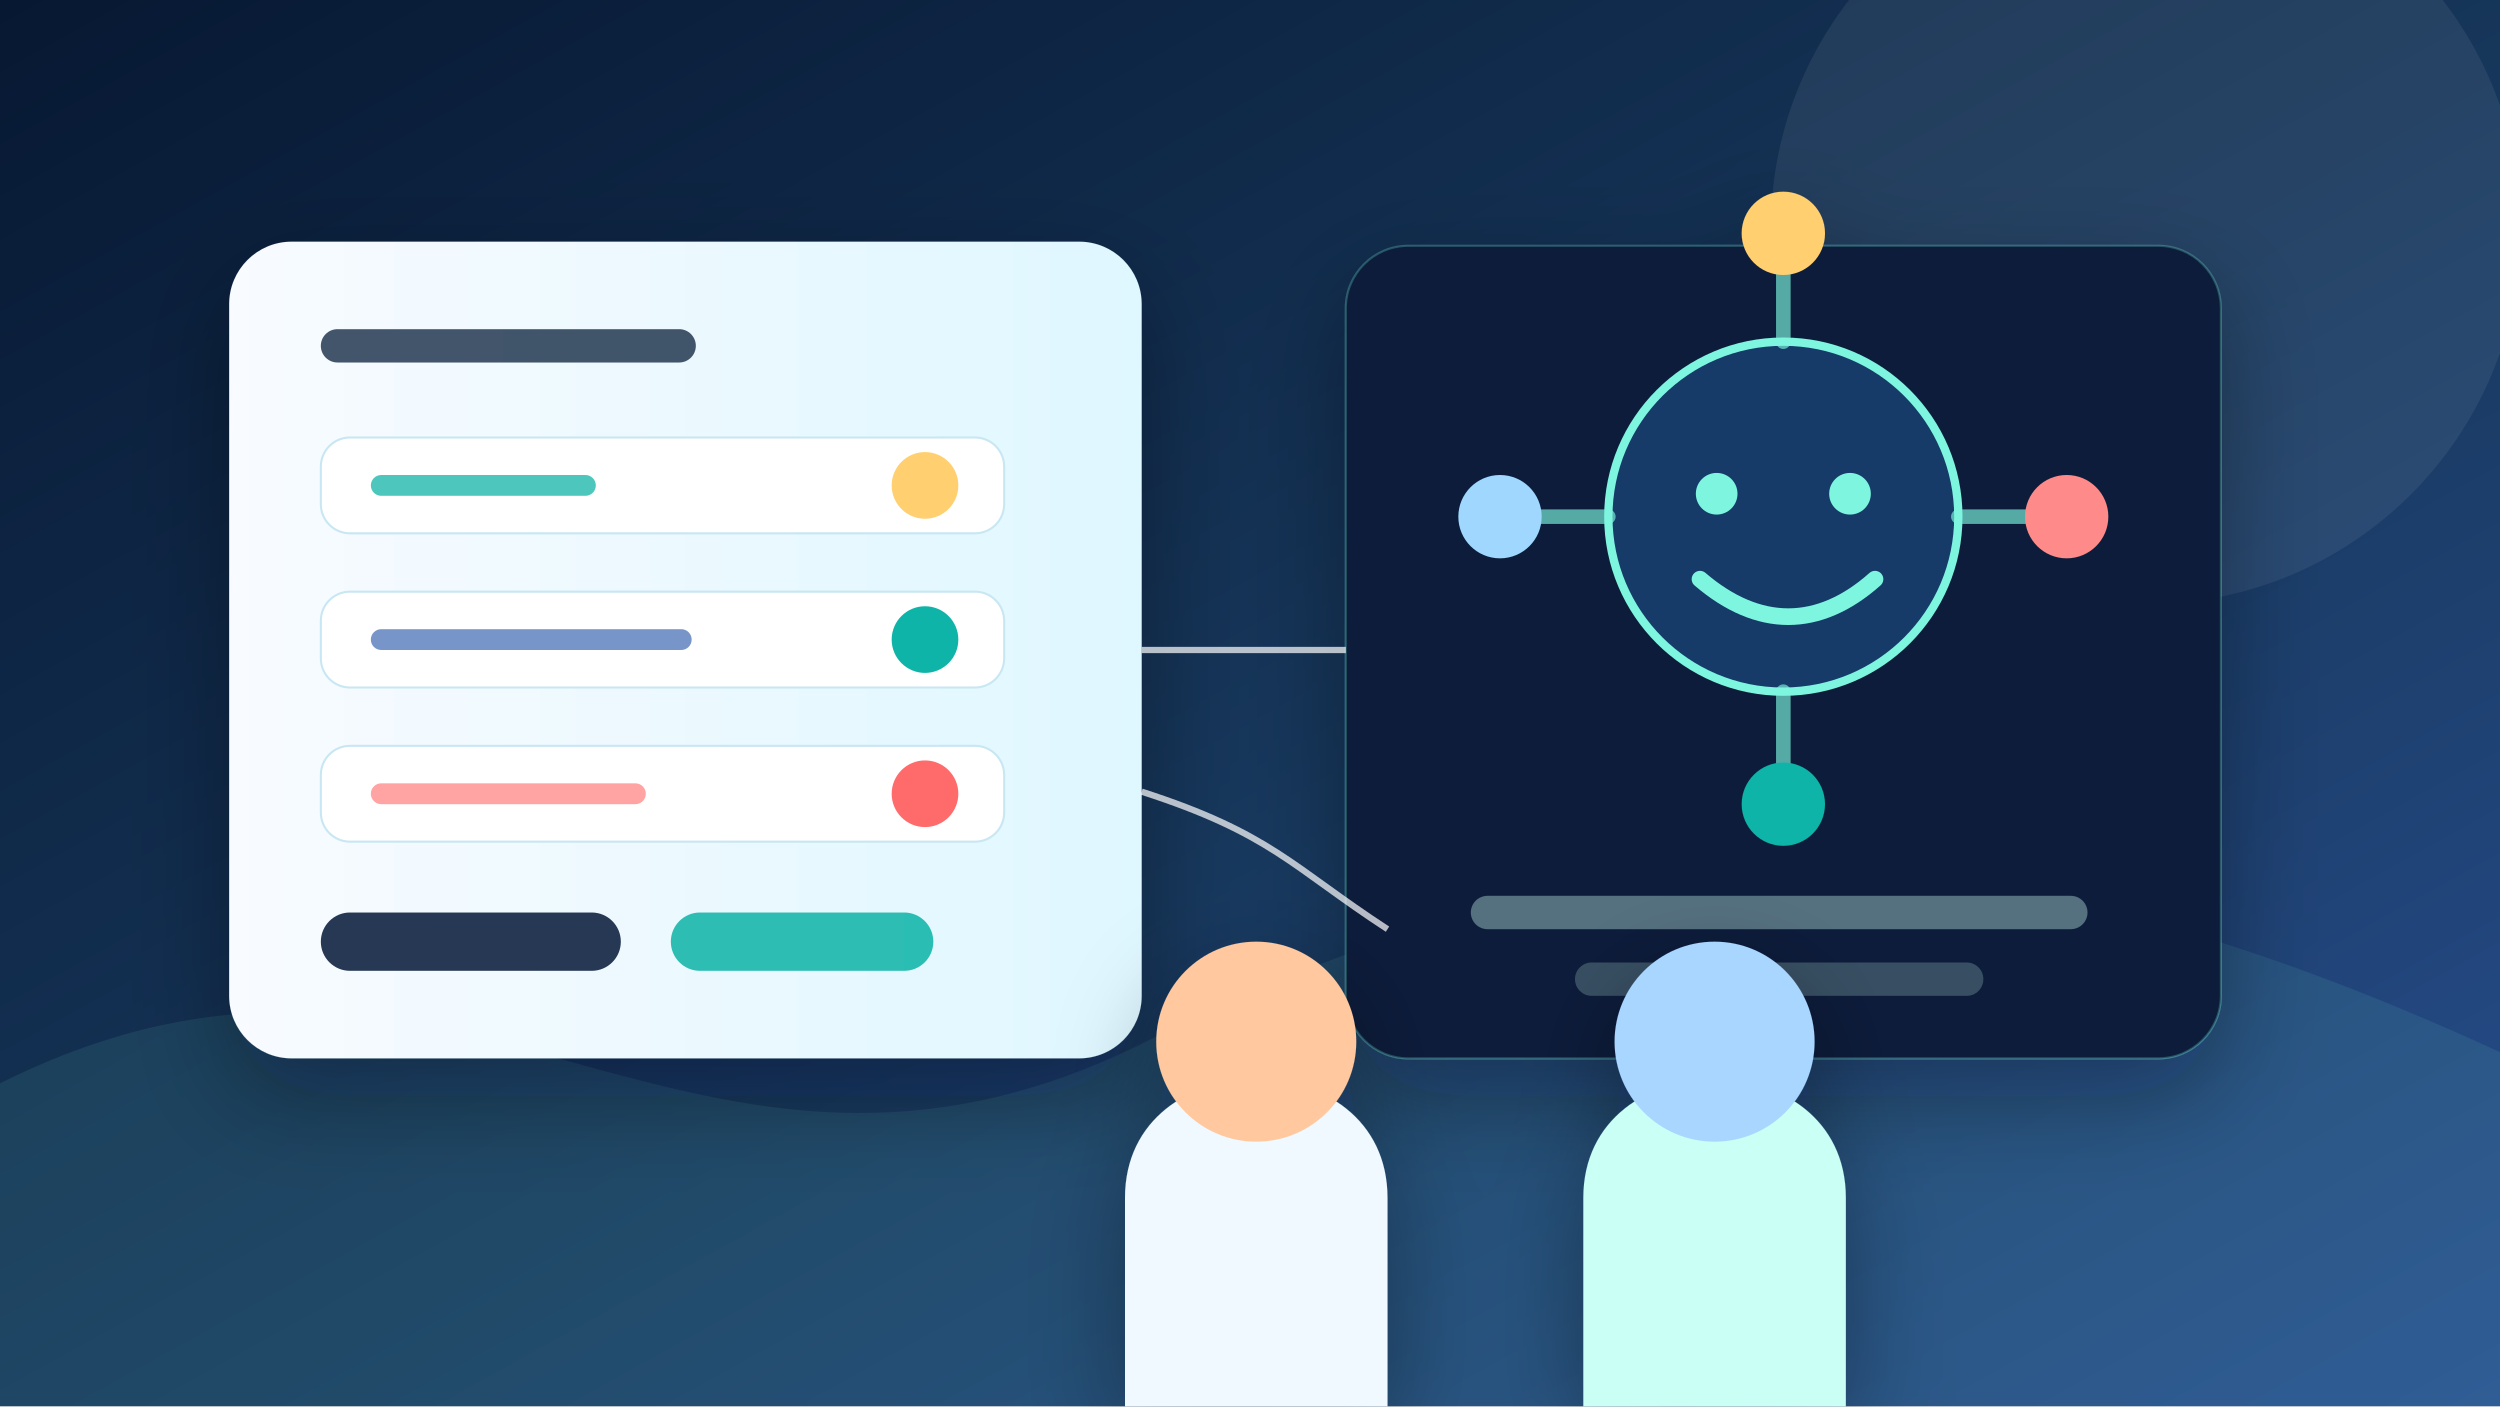
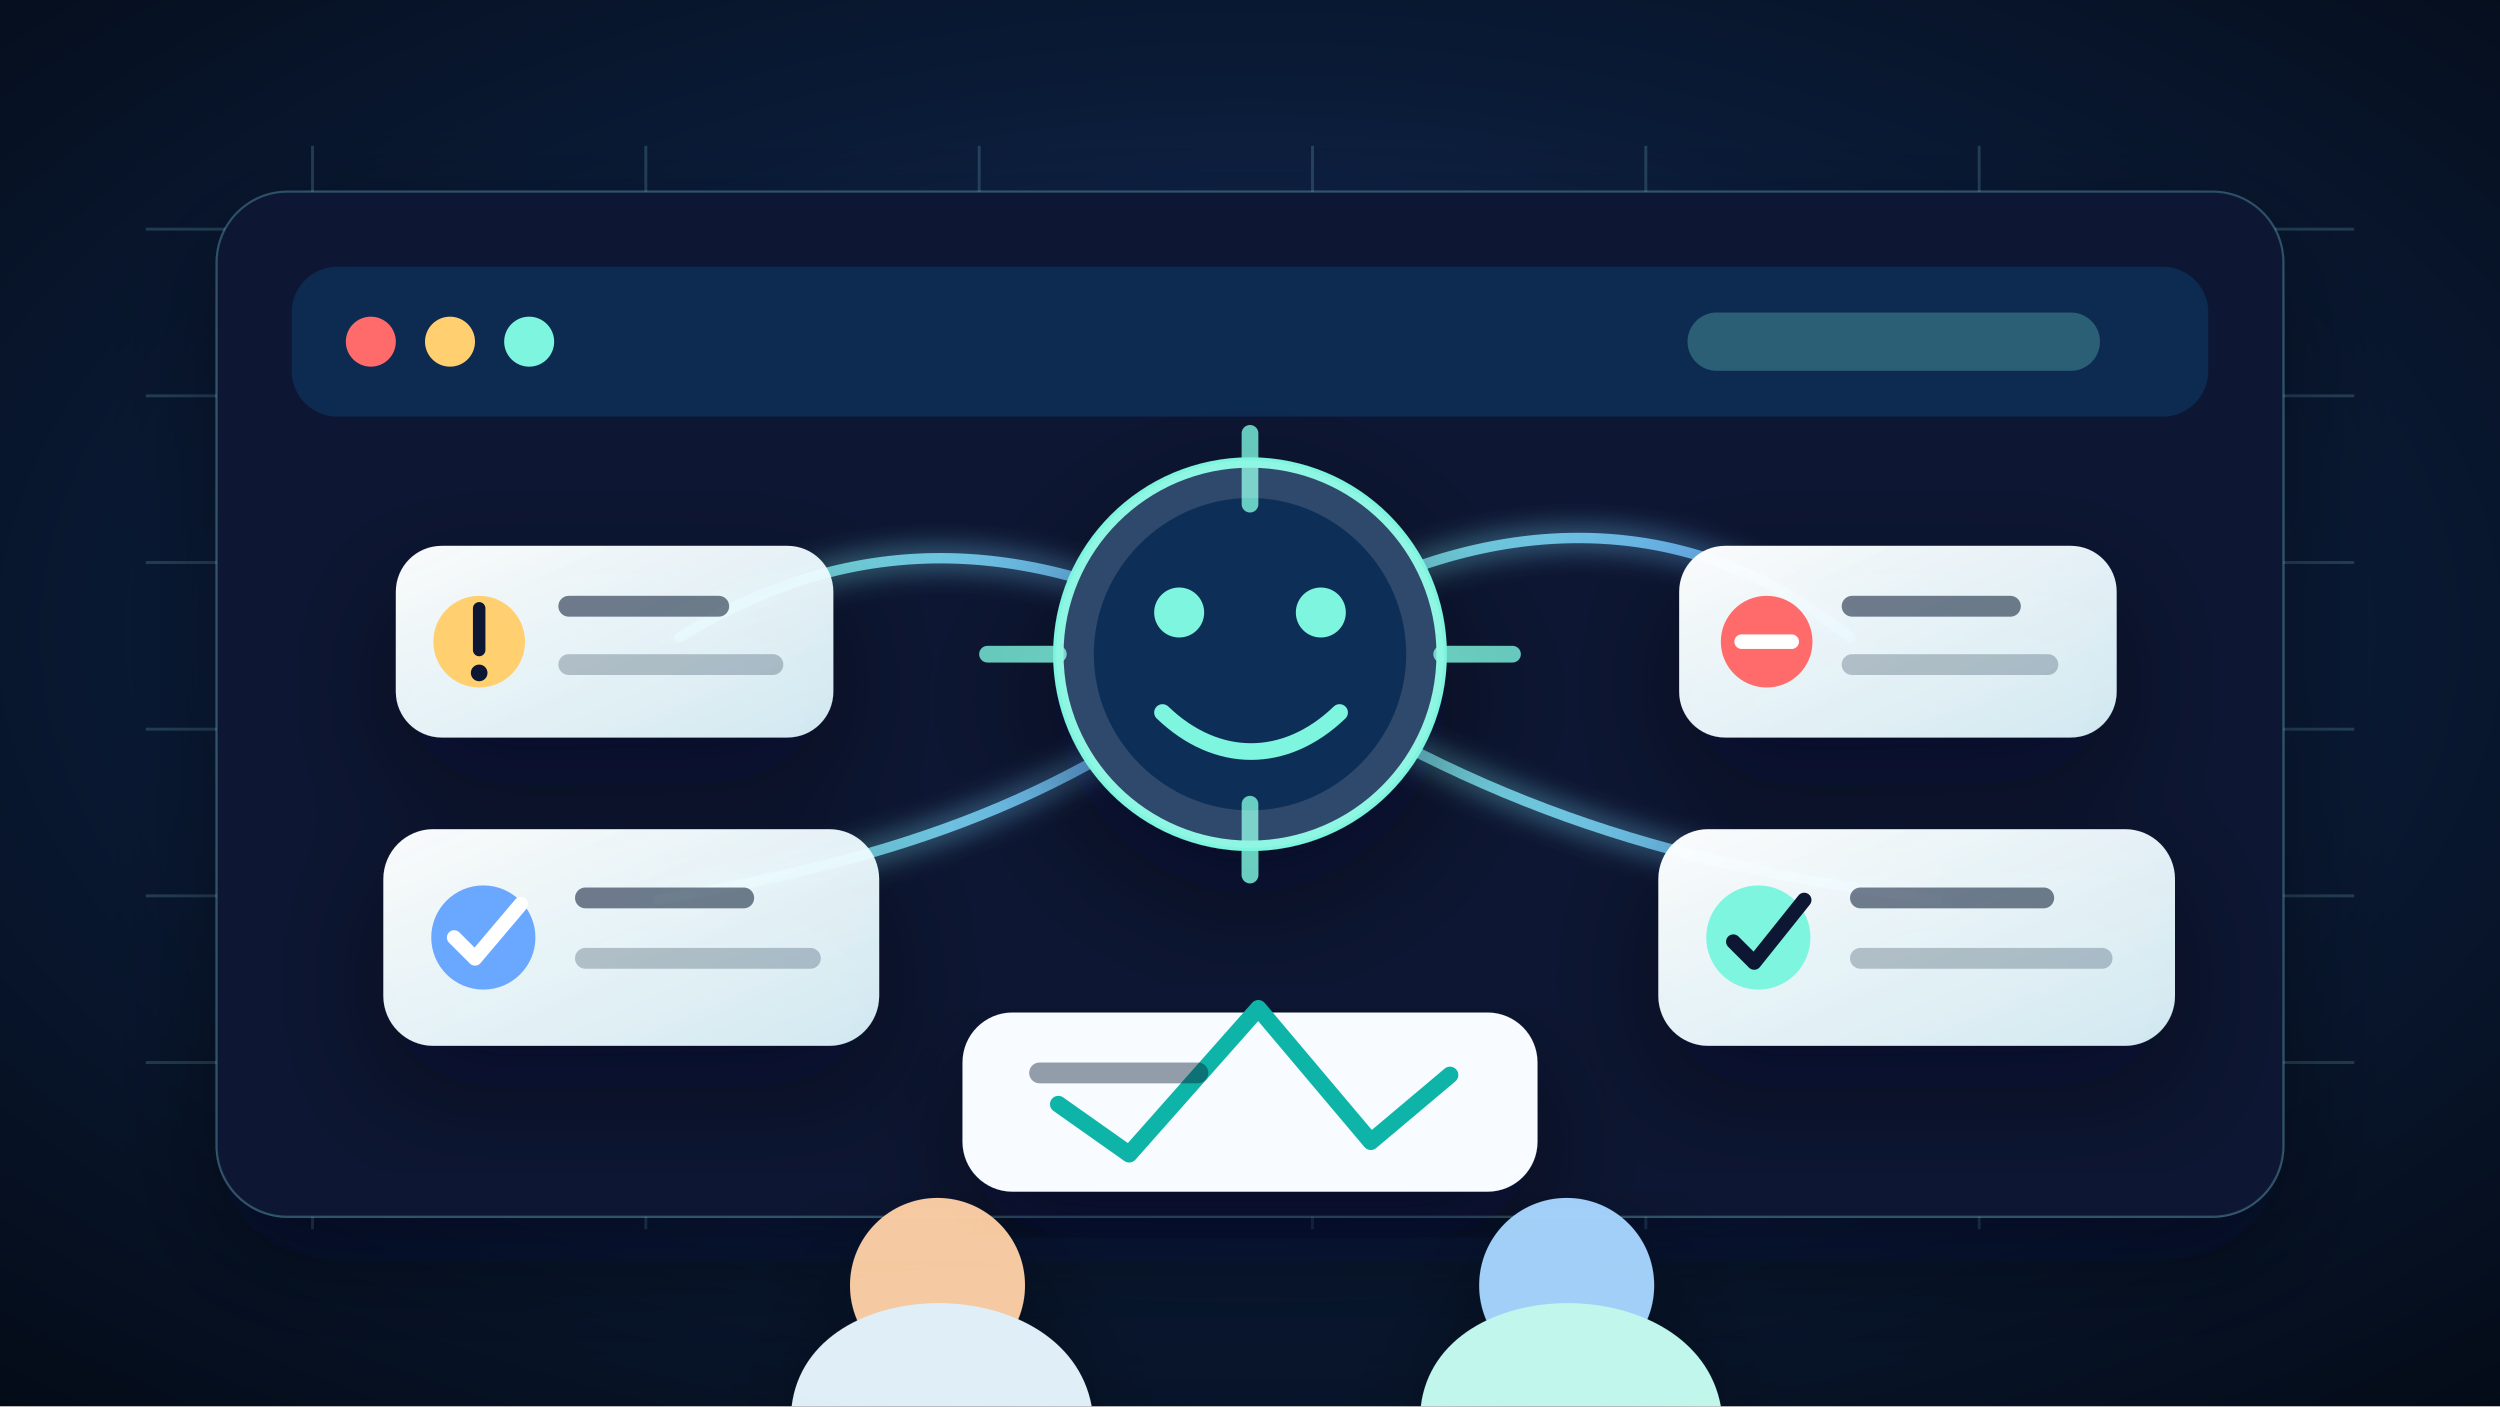
<svg xmlns="http://www.w3.org/2000/svg" viewBox="0 0 1200 675" role="img" aria-labelledby="title desc">
  <defs>
-     <linearGradient id="bg" x1="0" x2="1" y1="0" y2="1">
-       <stop offset="0" stop-color="#071832" />
-       <stop offset="0.55" stop-color="#17385d" />
-       <stop offset="1" stop-color="#284e8f" />
+     <radialGradient id="bg" cx="50%" cy="45%" r="75%">
+       <stop offset="0" stop-color="#203a72" />
+       <stop offset="0.52" stop-color="#0a1b37" />
+       <stop offset="1" stop-color="#040b17" />
+     </radialGradient>
+     <linearGradient id="glass" x1="0" x2="1" y1="0" y2="1">
+       <stop offset="0" stop-color="#ffffff" stop-opacity="0.98" />
+       <stop offset="1" stop-color="#dff8ff" stop-opacity="0.92" />
    </linearGradient>
-     <linearGradient id="card" x1="0" x2="1">
-       <stop offset="0" stop-color="#f8fbff" />
-       <stop offset="1" stop-color="#dff7ff" />
+     <linearGradient id="node" x1="0" x2="1">
+       <stop offset="0" stop-color="#7ef5df" />
+       <stop offset="1" stop-color="#6aa8ff" />
    </linearGradient>
-     <filter id="shadow" x="-20%" y="-20%" width="140%" height="140%">
-       <feDropShadow dx="0" dy="18" stdDeviation="24" flood-color="#020b18" flood-opacity="0.34" />
+     <filter id="shadow" x="-25%" y="-25%" width="150%" height="150%">
+       <feDropShadow dx="0" dy="22" stdDeviation="26" flood-color="#000814" flood-opacity="0.42" />
+     </filter>
+     <filter id="glow" x="-40%" y="-40%" width="180%" height="180%">
+       <feGaussianBlur stdDeviation="7" result="blur" />
+       <feMerge>
+         <feMergeNode in="blur" />
+         <feMergeNode in="SourceGraphic" />
+       </feMerge>
    </filter>
  </defs>
  <rect width="1200" height="675" fill="url(#bg)" />
-   <path d="M0 520 C220 410 330 610 550 500 S950 390 1200 505 V675 H0z" fill="#75f0d6" opacity="0.09" />
-   <circle cx="1030" cy="110" r="180" fill="#ffffff" opacity="0.07" />
-   <g filter="url(#shadow)">
-     <rect x="110" y="116" width="438" height="392" rx="30" fill="url(#card)" />
-     <rect x="154" y="158" width="180" height="16" rx="8" fill="#0b1f3b" opacity="0.76" />
-     <rect x="154" y="210" width="328" height="46" rx="14" fill="#ffffff" stroke="#c8e7f2" />
-     <rect x="178" y="228" width="108" height="10" rx="5" fill="#0fb4a7" opacity="0.74" />
-     <circle cx="444" cy="233" r="16" fill="#ffcf70" />
-     <rect x="154" y="284" width="328" height="46" rx="14" fill="#ffffff" stroke="#c8e7f2" />
-     <rect x="178" y="302" width="154" height="10" rx="5" fill="#2454a6" opacity="0.62" />
-     <circle cx="444" cy="307" r="16" fill="#0fb4a7" />
-     <rect x="154" y="358" width="328" height="46" rx="14" fill="#ffffff" stroke="#c8e7f2" />
-     <rect x="178" y="376" width="132" height="10" rx="5" fill="#ff6b6b" opacity="0.62" />
-     <circle cx="444" cy="381" r="16" fill="#ff6b6b" />
-     <rect x="154" y="438" width="144" height="28" rx="14" fill="#0b1f3b" opacity="0.88" />
-     <rect x="322" y="438" width="126" height="28" rx="14" fill="#0fb4a7" opacity="0.86" />
+   <g opacity="0.18" stroke="#9cecff" stroke-width="1.4">
+     <path d="M70 110h1060M70 190h1060M70 270h1060M70 350h1060M70 430h1060M70 510h1060" />
+     <path d="M150 70v520M310 70v520M470 70v520M630 70v520M790 70v520M950 70v520" />
  </g>
  <g filter="url(#shadow)">
-     <rect x="646" y="118" width="420" height="390" rx="30" fill="#0b1f3b" stroke="#7ef5df" stroke-opacity="0.24" />
-     <circle cx="856" cy="248" r="84" fill="#123b68" stroke="#7ef5df" stroke-width="4" />
-     <circle cx="824" cy="237" r="10" fill="#7ef5df" />
-     <circle cx="888" cy="237" r="10" fill="#7ef5df" />
-     <path d="M816 278c28 24 57 24 84 0" fill="none" stroke="#7ef5df" stroke-width="8" stroke-linecap="round" />
-     <path d="M856 164v-42M856 332v42M772 248h-42M940 248h42" stroke="#7ef5df" stroke-width="7" stroke-linecap="round" opacity="0.65" />
-     <circle cx="856" cy="112" r="20" fill="#ffcf70" />
-     <circle cx="856" cy="386" r="20" fill="#0fb4a7" />
-     <circle cx="720" cy="248" r="20" fill="#9fd7ff" />
-     <circle cx="992" cy="248" r="20" fill="#ff8a8a" />
-     <rect x="706" y="430" width="296" height="16" rx="8" fill="#d9fff6" opacity="0.36" />
-     <rect x="756" y="462" width="196" height="16" rx="8" fill="#d9fff6" opacity="0.22" />
+     <rect x="104" y="92" width="992" height="492" rx="34" fill="#071832" stroke="#9cecff" stroke-opacity="0.26" />
+     <rect x="140" y="128" width="920" height="72" rx="22" fill="#0d2a51" />
+     <circle cx="178" cy="164" r="12" fill="#ff6b6b" />
+     <circle cx="216" cy="164" r="12" fill="#ffcf70" />
+     <circle cx="254" cy="164" r="12" fill="#7ef5df" />
+     <rect x="810" y="150" width="198" height="28" rx="14" fill="#7ef5df" opacity="0.26" />
+   </g>
+   <g filter="url(#glow)" opacity="0.92" stroke="url(#node)" stroke-width="5" fill="none" stroke-linecap="round">
+     <path d="M600 314 C498 254 410 254 326 306" />
+     <path d="M600 314 C706 240 810 242 888 306" />
+     <path d="M600 314 C508 390 418 414 316 432" />
+     <path d="M600 314 C714 390 808 416 930 432" />
+     <path d="M600 314 V472" />
  </g>
  <g filter="url(#shadow)">
-     <path d="M540 575c0-76 126-76 126 0v100H540z" fill="#eff9ff" />
-     <circle cx="603" cy="500" r="48" fill="#ffc89e" />
-     <path d="M760 575c0-76 126-76 126 0v100H760z" fill="#c9fff4" />
-     <circle cx="823" cy="500" r="48" fill="#a8d6ff" />
+     <circle cx="600" cy="314" r="92" fill="#102f56" stroke="#7ef5df" stroke-width="5" />
+     <path d="M600 242v-34M600 420v-34M508 314h-34M726 314h-34" stroke="#7ef5df" stroke-width="8" stroke-linecap="round" opacity="0.8" />
+     <circle cx="566" cy="294" r="12" fill="#7ef5df" />
+     <circle cx="634" cy="294" r="12" fill="#7ef5df" />
+     <path d="M558 342c26 25 59 25 85 0" fill="none" stroke="#7ef5df" stroke-width="8" stroke-linecap="round" />
+     <path d="M600 230c46 0 84 38 84 84s-38 84-84 84-84-38-84-84 38-84 84-84z" fill="none" stroke="#ffffff" stroke-opacity="0.13" stroke-width="18" />
  </g>
-   <g opacity="0.7" stroke="#ffffff" stroke-width="3" fill="none">
-     <path d="M548 312 C590 312 600 312 646 312" />
-     <path d="M548 380 C610 400 620 416 666 446" />
+   <g filter="url(#shadow)">
+     <rect x="190" y="262" width="210" height="92" rx="22" fill="url(#glass)" />
+     <circle cx="230" cy="308" r="22" fill="#ffcf70" />
+     <path d="M230 292v20" stroke="#081832" stroke-width="6" stroke-linecap="round" />
+     <circle cx="230" cy="323" r="4" fill="#081832" />
+     <rect x="268" y="286" width="82" height="10" rx="5" fill="#071832" opacity="0.55" />
+     <rect x="268" y="314" width="108" height="10" rx="5" fill="#071832" opacity="0.24" />
+     <rect x="806" y="262" width="210" height="92" rx="22" fill="url(#glass)" />
+     <circle cx="848" cy="308" r="22" fill="#ff6b6b" />
+     <path d="M836 308h24" stroke="#fff" stroke-width="7" stroke-linecap="round" />
+     <rect x="884" y="286" width="86" height="10" rx="5" fill="#071832" opacity="0.55" />
+     <rect x="884" y="314" width="104" height="10" rx="5" fill="#071832" opacity="0.24" />
+     <rect x="184" y="398" width="238" height="104" rx="24" fill="url(#glass)" />
+     <circle cx="232" cy="450" r="25" fill="#6aa8ff" />
+     <path d="M218 450l10 10 22-26" fill="none" stroke="#fff" stroke-width="7" stroke-linecap="round" stroke-linejoin="round" />
+     <rect x="276" y="426" width="86" height="10" rx="5" fill="#071832" opacity="0.55" />
+     <rect x="276" y="455" width="118" height="10" rx="5" fill="#071832" opacity="0.24" />
+     <rect x="796" y="398" width="248" height="104" rx="24" fill="url(#glass)" />
+     <circle cx="844" cy="450" r="25" fill="#7ef5df" />
+     <path d="M832 452l10 10 24-30" fill="none" stroke="#081832" stroke-width="7" stroke-linecap="round" stroke-linejoin="round" />
+     <rect x="888" y="426" width="98" height="10" rx="5" fill="#071832" opacity="0.55" />
+     <rect x="888" y="455" width="126" height="10" rx="5" fill="#071832" opacity="0.24" />
+   </g>
+   <g filter="url(#shadow)">
+     <rect x="462" y="486" width="276" height="86" rx="24" fill="#f8fbff" />
+     <path d="M508 530l34 24 62-70 54 64 38-32" fill="none" stroke="#0fb4a7" stroke-width="8" stroke-linecap="round" stroke-linejoin="round" />
+     <rect x="494" y="510" width="86" height="10" rx="5" fill="#071832" opacity="0.42" />
+   </g>
+   <g opacity="0.96" filter="url(#shadow)">
+     <circle cx="450" cy="617" r="42" fill="#ffd0a6" />
+     <path d="M380 675c8-66 132-66 144 0" fill="#e8f7ff" />
+     <circle cx="752" cy="617" r="42" fill="#a8d6ff" />
+     <path d="M682 675c8-66 132-66 144 0" fill="#c9fff4" />
  </g>
</svg>
